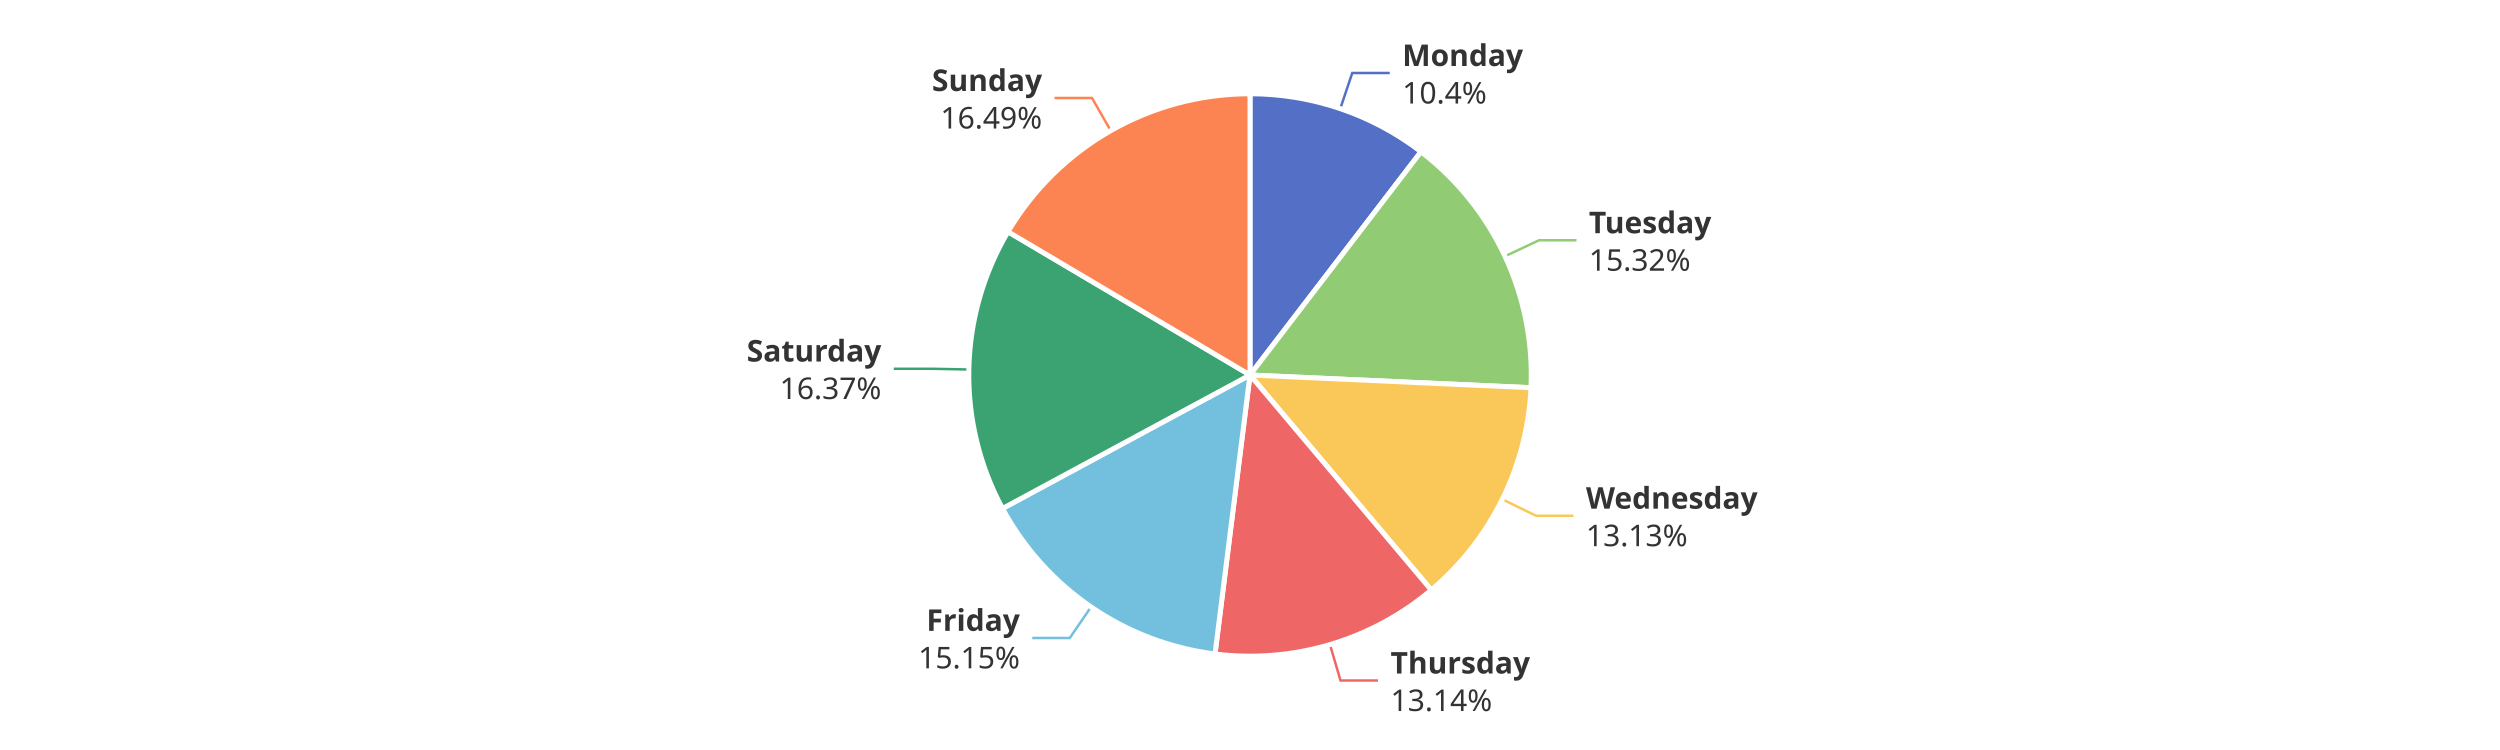
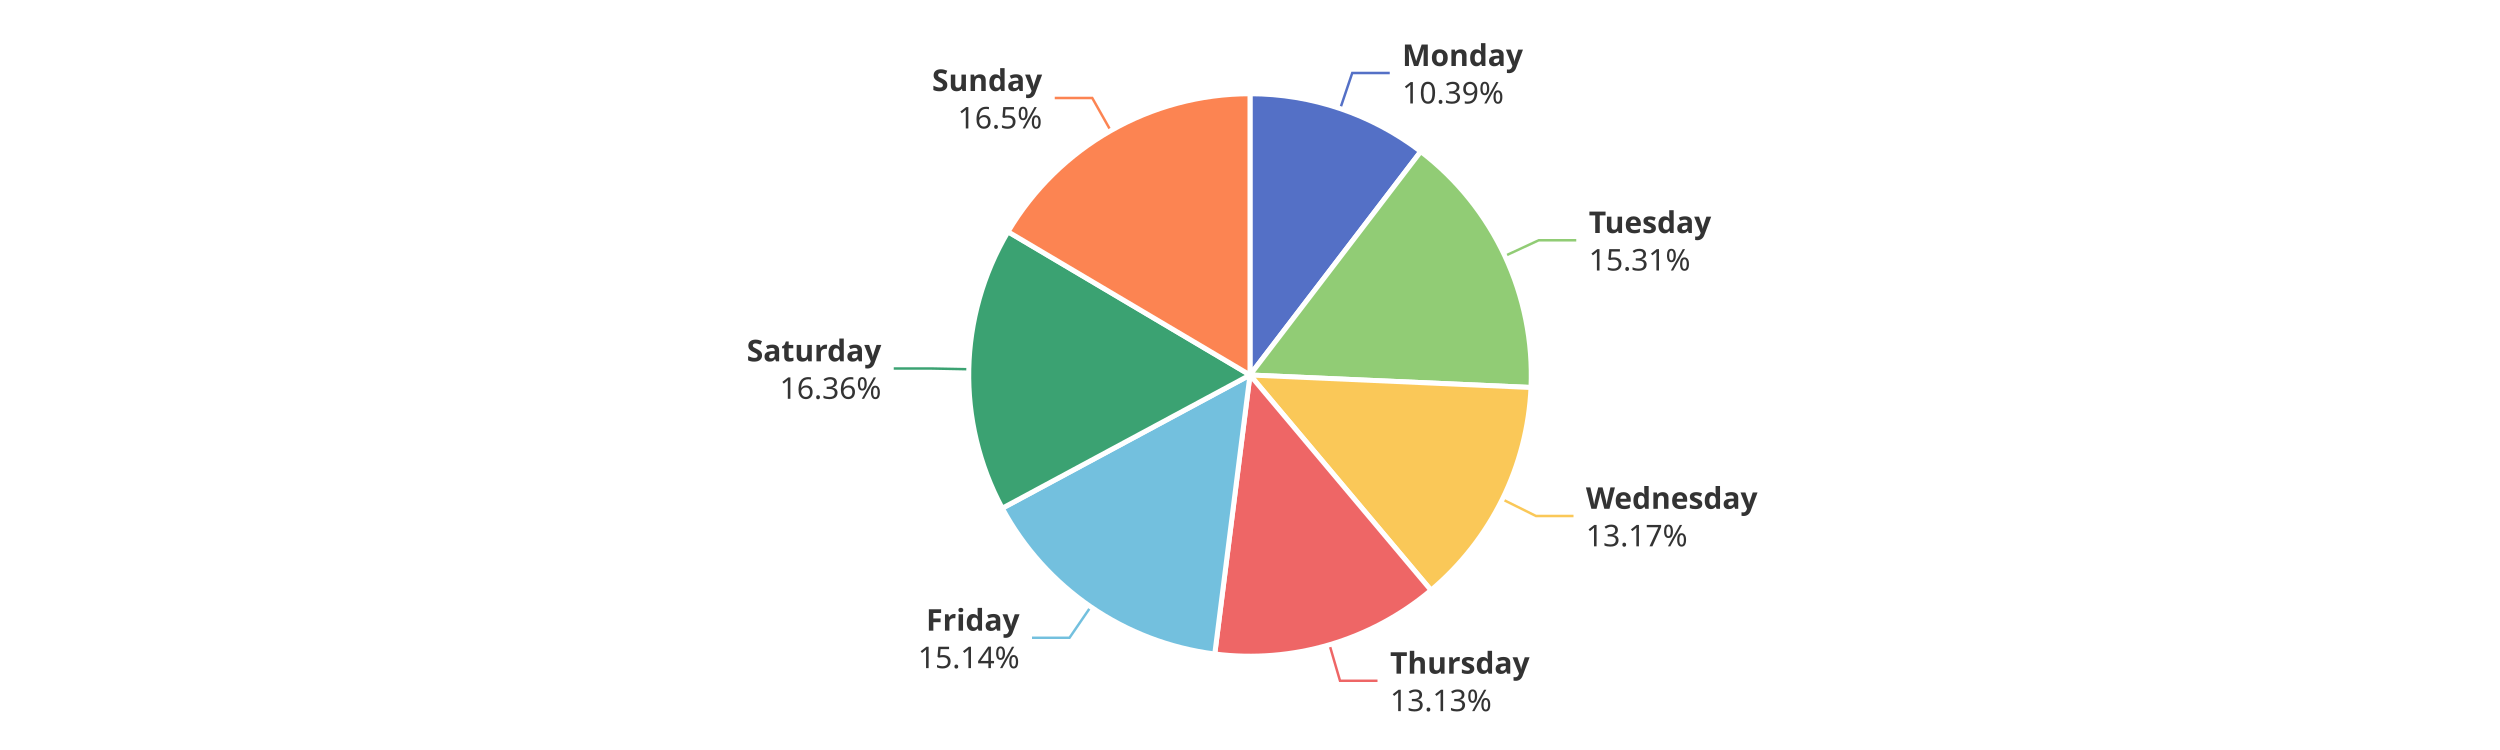
<svg xmlns="http://www.w3.org/2000/svg" width="1000" height="300" version="1.1" baseProfile="full" viewBox="0 0 1000 300">
  <rect width="1000" height="300" x="0" y="0" id="0" fill="#ffffff" />
-   <polyline points="536.1 43.5 540.9 29.2 555.9 29.2" fill="none" stroke="#5470c6" />
-   <polyline points="602 102.5 615.6 96.1 630.6 96.1" fill="none" stroke="#91cc75" />
-   <polyline points="600.9 199.7 614.4 206.3 629.4 206.3" fill="none" stroke="#fac858" />
-   <polyline points="532 257.9 536.2 272.2 551.2 272.2" fill="none" stroke="#ee6666" />
-   <polyline points="436.4 242.8 427.9 255.2 412.9 255.2" fill="none" stroke="#73c0de" />
-   <polyline points="387.5 147.8 372.5 147.5 357.5 147.5" fill="none" stroke="#3ba272" />
-   <polyline points="444.3 52.3 436.8 39.2 421.8 39.2" fill="none" stroke="#fc8452" />
-   <path d="M500 37.5A112.5 112.5 0 0 1 568.4 60.7L500 150Z" fill="#5470c6" stroke="#fff" stroke-width="2" stroke-linejoin="round" />
-   <path d="M568.4 60.7A112.5 112.5 0 0 1 612.4 155.1L500 150Z" fill="#91cc75" stroke="#fff" stroke-width="2" stroke-linejoin="round" />
-   <path d="M612.4 155.1A112.5 112.5 0 0 1 572.5 236L500 150Z" fill="#fac858" stroke="#fff" stroke-width="2" stroke-linejoin="round" />
-   <path d="M572.5 236A112.5 112.5 0 0 1 486 261.6L500 150Z" fill="#ee6666" stroke="#fff" stroke-width="2" stroke-linejoin="round" />
-   <path d="M486 261.6A112.5 112.5 0 0 1 401 203.4L500 150Z" fill="#73c0de" stroke="#fff" stroke-width="2" stroke-linejoin="round" />
-   <path d="M401 203.4A112.5 112.5 0 0 1 403.2 92.7L500 150Z" fill="#3ba272" stroke="#fff" stroke-width="2" stroke-linejoin="round" />
+   <polyline points="536.1 43.4 540.9 29.2 555.9 29.2" fill="none" stroke="#5470c6" />
+   <polyline points="601.9 102.4 615.5 96.1 630.5 96.1" fill="none" stroke="#91cc75" />
+   <polyline points="600.9 199.7 614.4 206.4 629.4 206.4" fill="none" stroke="#fac858" />
+   <polyline points="531.8 257.9 536 272.3 551 272.3" fill="none" stroke="#ee6666" />
+   <polyline points="436.3 242.7 427.8 255.1 412.8 255.1" fill="none" stroke="#73c0de" />
+   <polyline points="387.5 147.7 372.5 147.4 357.5 147.4" fill="none" stroke="#3ba272" />
+   <polyline points="444.3 52.3 436.9 39.2 421.9 39.2" fill="none" stroke="#fc8452" />
+   <path d="M500 37.5A112.5 112.5 0 0 1 568.3 60.6L500 150Z" fill="#5470c6" stroke="#fff" stroke-width="2" stroke-linejoin="round" />
+   <path d="M568.3 60.6A112.5 112.5 0 0 1 612.4 155L500 150Z" fill="#91cc75" stroke="#fff" stroke-width="2" stroke-linejoin="round" />
+   <path d="M612.4 155A112.5 112.5 0 0 1 572.4 236.1L500 150Z" fill="#fac858" stroke="#fff" stroke-width="2" stroke-linejoin="round" />
+   <path d="M572.4 236.1A112.5 112.5 0 0 1 485.9 261.6L500 150Z" fill="#ee6666" stroke="#fff" stroke-width="2" stroke-linejoin="round" />
+   <path d="M485.9 261.6A112.5 112.5 0 0 1 400.9 203.3L500 150Z" fill="#73c0de" stroke="#fff" stroke-width="2" stroke-linejoin="round" />
+   <path d="M400.9 203.3A112.5 112.5 0 0 1 403.2 92.7L500 150Z" fill="#3ba272" stroke="#fff" stroke-width="2" stroke-linejoin="round" />
  <path d="M403.2 92.7A112.5 112.5 0 0 1 500 37.5L500 150Z" fill="#fc8452" stroke="#fff" stroke-width="2" stroke-linejoin="round" />
-   <path d="M0 -15l42.8 0l0 30l-42.8 0Z" transform="translate(560.9164 29.2436)" fill="none" />
-   <text dominant-baseline="central" text-anchor="start" style="font-size:12px;font-family:sans-serif;font-weight:bold;" y="-7.5" transform="translate(560.9164 29.2436)" fill="#333" stroke="rgb(255,255,255)" stroke-width="2" paint-order="stroke" stroke-miterlimit="2">Monday</text>
-   <text dominant-baseline="central" text-anchor="start" style="font-size:12px;font-family:sans-serif;" y="7.5" transform="translate(560.9164 29.2436)" fill="#333" stroke="rgb(255,255,255)" stroke-width="2" paint-order="stroke" stroke-miterlimit="2">10.4%</text>
-   <path d="M0 -15l46.2 0l0 30l-46.2 0Z" transform="translate(635.5632 96.1353)" fill="none" />
-   <text dominant-baseline="central" text-anchor="start" style="font-size:12px;font-family:sans-serif;font-weight:bold;" y="-7.5" transform="translate(635.5632 96.1353)" fill="#333" stroke="rgb(255,255,255)" stroke-width="2" paint-order="stroke" stroke-miterlimit="2">Tuesday</text>
-   <text dominant-baseline="central" text-anchor="start" style="font-size:12px;font-family:sans-serif;" y="7.5" transform="translate(635.5632 96.1353)" fill="#333" stroke="rgb(255,255,255)" stroke-width="2" paint-order="stroke" stroke-miterlimit="2">15.32%</text>
-   <path d="M0 -15l63.6 0l0 30l-63.6 0Z" transform="translate(634.3863 206.3207)" fill="none" />
-   <text dominant-baseline="central" text-anchor="start" style="font-size:12px;font-family:sans-serif;font-weight:bold;" y="-7.5" transform="translate(634.3863 206.3207)" fill="#333" stroke="rgb(255,255,255)" stroke-width="2" paint-order="stroke" stroke-miterlimit="2">Wednesday</text>
-   <text dominant-baseline="central" text-anchor="start" style="font-size:12px;font-family:sans-serif;" y="7.5" transform="translate(634.3863 206.3207)" fill="#333" stroke="rgb(255,255,255)" stroke-width="2" paint-order="stroke" stroke-miterlimit="2">13.13%</text>
-   <path d="M0 -15l50.2 0l0 30l-50.2 0Z" transform="translate(556.2212 272.2468)" fill="none" />
-   <text dominant-baseline="central" text-anchor="start" style="font-size:12px;font-family:sans-serif;font-weight:bold;" y="-7.5" transform="translate(556.2212 272.2468)" fill="#333" stroke="rgb(255,255,255)" stroke-width="2" paint-order="stroke" stroke-miterlimit="2">Thursday</text>
-   <text dominant-baseline="central" text-anchor="start" style="font-size:12px;font-family:sans-serif;" y="7.5" transform="translate(556.2212 272.2468)" fill="#333" stroke="rgb(255,255,255)" stroke-width="2" paint-order="stroke" stroke-miterlimit="2">13.14%</text>
-   <path d="M-40.9 -15l40.9 0l0 30l-40.9 0Z" transform="translate(407.9436 255.1862)" fill="none" />
-   <text dominant-baseline="central" text-anchor="end" style="font-size:12px;font-family:sans-serif;font-weight:bold;" y="-7.5" transform="translate(407.9436 255.1862)" fill="#333" stroke="rgb(255,255,255)" stroke-width="2" paint-order="stroke" stroke-miterlimit="2">Friday</text>
-   <text dominant-baseline="central" text-anchor="end" style="font-size:12px;font-family:sans-serif;" y="7.5" transform="translate(407.9436 255.1862)" fill="#333" stroke="rgb(255,255,255)" stroke-width="2" paint-order="stroke" stroke-miterlimit="2">15.15%</text>
-   <path d="M-48.2 -15l48.2 0l0 30l-48.2 0Z" transform="translate(352.5254 147.4569)" fill="none" />
-   <text dominant-baseline="central" text-anchor="end" style="font-size:12px;font-family:sans-serif;font-weight:bold;" y="-7.5" transform="translate(352.5254 147.4569)" fill="#333" stroke="rgb(255,255,255)" stroke-width="2" paint-order="stroke" stroke-miterlimit="2">Saturday</text>
-   <text dominant-baseline="central" text-anchor="end" style="font-size:12px;font-family:sans-serif;" y="7.5" transform="translate(352.5254 147.4569)" fill="#333" stroke="rgb(255,255,255)" stroke-width="2" paint-order="stroke" stroke-miterlimit="2">16.37%</text>
-   <path d="M-40.9 -15l40.9 0l0 30l-40.9 0Z" transform="translate(416.8348 39.2462)" fill="none" />
-   <text dominant-baseline="central" text-anchor="end" style="font-size:12px;font-family:sans-serif;font-weight:bold;" y="-7.5" transform="translate(416.8348 39.2462)" fill="#333" stroke="rgb(255,255,255)" stroke-width="2" paint-order="stroke" stroke-miterlimit="2">Sunday</text>
-   <text dominant-baseline="central" text-anchor="end" style="font-size:12px;font-family:sans-serif;" y="7.5" transform="translate(416.8348 39.2462)" fill="#333" stroke="rgb(255,255,255)" stroke-width="2" paint-order="stroke" stroke-miterlimit="2">16.49%</text>
+   <path d="M0 -15l42.8 0l0 30l-42.8 0Z" transform="translate(560.8863 29.2335)" fill="none" />
+   <text dominant-baseline="central" text-anchor="start" style="font-size:12px;font-family:sans-serif;font-weight:bold;" y="-7.5" transform="translate(560.8863 29.2335)" fill="#333" stroke="rgb(255,255,255)" stroke-width="2" paint-order="stroke" stroke-miterlimit="2">Monday</text>
+   <text dominant-baseline="central" text-anchor="start" style="font-size:12px;font-family:sans-serif;" y="7.5" transform="translate(560.8863 29.2335)" fill="#333" stroke="rgb(255,255,255)" stroke-width="2" paint-order="stroke" stroke-miterlimit="2">10.39%</text>
+   <path d="M0 -15l46.2 0l0 30l-46.2 0Z" transform="translate(635.5246 96.0526)" fill="none" />
+   <text dominant-baseline="central" text-anchor="start" style="font-size:12px;font-family:sans-serif;font-weight:bold;" y="-7.5" transform="translate(635.5246 96.0526)" fill="#333" stroke="rgb(255,255,255)" stroke-width="2" paint-order="stroke" stroke-miterlimit="2">Tuesday</text>
+   <text dominant-baseline="central" text-anchor="start" style="font-size:12px;font-family:sans-serif;" y="7.5" transform="translate(635.5246 96.0526)" fill="#333" stroke="rgb(255,255,255)" stroke-width="2" paint-order="stroke" stroke-miterlimit="2">15.31%</text>
+   <path d="M0 -15l63.6 0l0 30l-63.6 0Z" transform="translate(634.3635 206.3671)" fill="none" />
+   <text dominant-baseline="central" text-anchor="start" style="font-size:12px;font-family:sans-serif;font-weight:bold;" y="-7.5" transform="translate(634.3635 206.3671)" fill="#333" stroke="rgb(255,255,255)" stroke-width="2" paint-order="stroke" stroke-miterlimit="2">Wednesday</text>
+   <text dominant-baseline="central" text-anchor="start" style="font-size:12px;font-family:sans-serif;" y="7.5" transform="translate(634.3635 206.3671)" fill="#333" stroke="rgb(255,255,255)" stroke-width="2" paint-order="stroke" stroke-miterlimit="2">13.17%</text>
+   <path d="M0 -15l50.2 0l0 30l-50.2 0Z" transform="translate(556.0362 272.3014)" fill="none" />
+   <text dominant-baseline="central" text-anchor="start" style="font-size:12px;font-family:sans-serif;font-weight:bold;" y="-7.5" transform="translate(556.0362 272.3014)" fill="#333" stroke="rgb(255,255,255)" stroke-width="2" paint-order="stroke" stroke-miterlimit="2">Thursday</text>
+   <text dominant-baseline="central" text-anchor="start" style="font-size:12px;font-family:sans-serif;" y="7.5" transform="translate(556.0362 272.3014)" fill="#333" stroke="rgb(255,255,255)" stroke-width="2" paint-order="stroke" stroke-miterlimit="2">13.13%</text>
+   <path d="M-40.9 -15l40.9 0l0 30l-40.9 0Z" transform="translate(407.8319 255.1095)" fill="none" />
+   <text dominant-baseline="central" text-anchor="end" style="font-size:12px;font-family:sans-serif;font-weight:bold;" y="-7.5" transform="translate(407.8319 255.1095)" fill="#333" stroke="rgb(255,255,255)" stroke-width="2" paint-order="stroke" stroke-miterlimit="2">Friday</text>
+   <text dominant-baseline="central" text-anchor="end" style="font-size:12px;font-family:sans-serif;" y="7.5" transform="translate(407.8319 255.1095)" fill="#333" stroke="rgb(255,255,255)" stroke-width="2" paint-order="stroke" stroke-miterlimit="2">15.14%</text>
+   <path d="M-48.2 -15l48.2 0l0 30l-48.2 0Z" transform="translate(352.527 147.3763)" fill="none" />
+   <text dominant-baseline="central" text-anchor="end" style="font-size:12px;font-family:sans-serif;font-weight:bold;" y="-7.5" transform="translate(352.527 147.3763)" fill="#333" stroke="rgb(255,255,255)" stroke-width="2" paint-order="stroke" stroke-miterlimit="2">Saturday</text>
+   <text dominant-baseline="central" text-anchor="end" style="font-size:12px;font-family:sans-serif;" y="7.5" transform="translate(352.527 147.3763)" fill="#333" stroke="rgb(255,255,255)" stroke-width="2" paint-order="stroke" stroke-miterlimit="2">16.36%</text>
+   <path d="M-40.9 -15l40.9 0l0 30l-40.9 0Z" transform="translate(416.8581 39.2329)" fill="none" />
+   <text dominant-baseline="central" text-anchor="end" style="font-size:12px;font-family:sans-serif;font-weight:bold;" y="-7.5" transform="translate(416.8581 39.2329)" fill="#333" stroke="rgb(255,255,255)" stroke-width="2" paint-order="stroke" stroke-miterlimit="2">Sunday</text>
+   <text dominant-baseline="central" text-anchor="end" style="font-size:12px;font-family:sans-serif;" y="7.5" transform="translate(416.8581 39.2329)" fill="#333" stroke="rgb(255,255,255)" stroke-width="2" paint-order="stroke" stroke-miterlimit="2">16.5%</text>
</svg>
